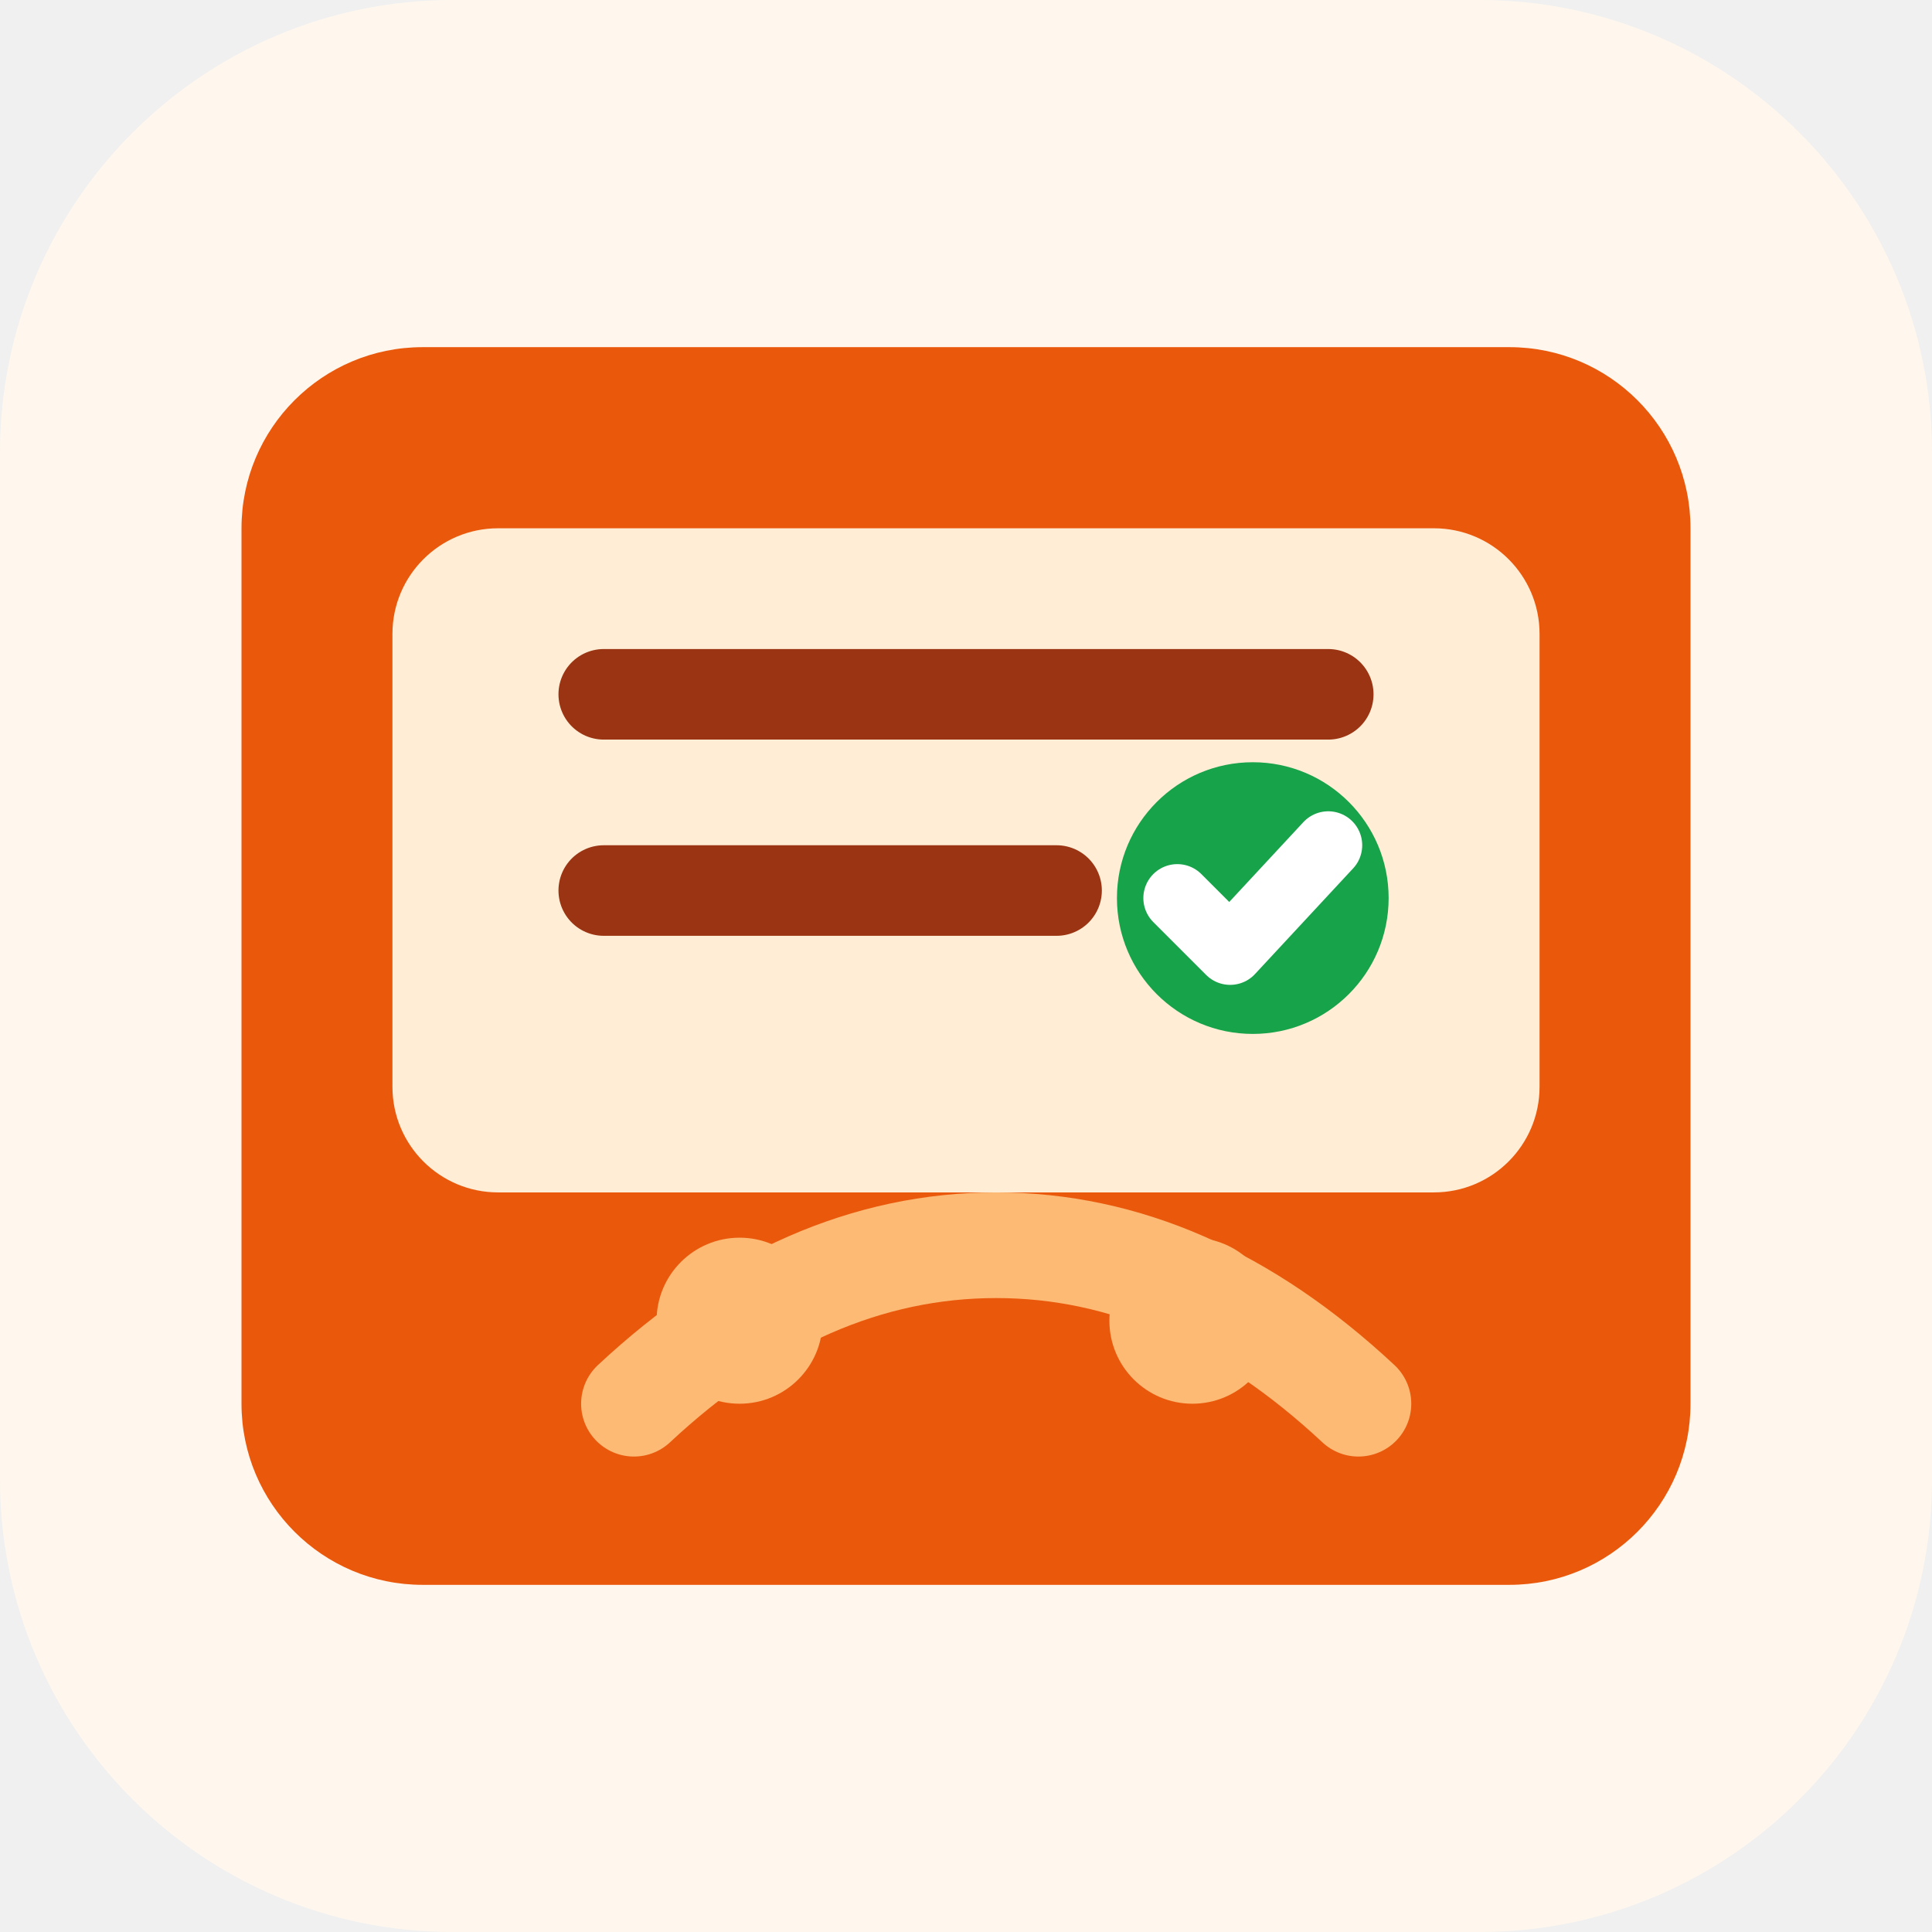
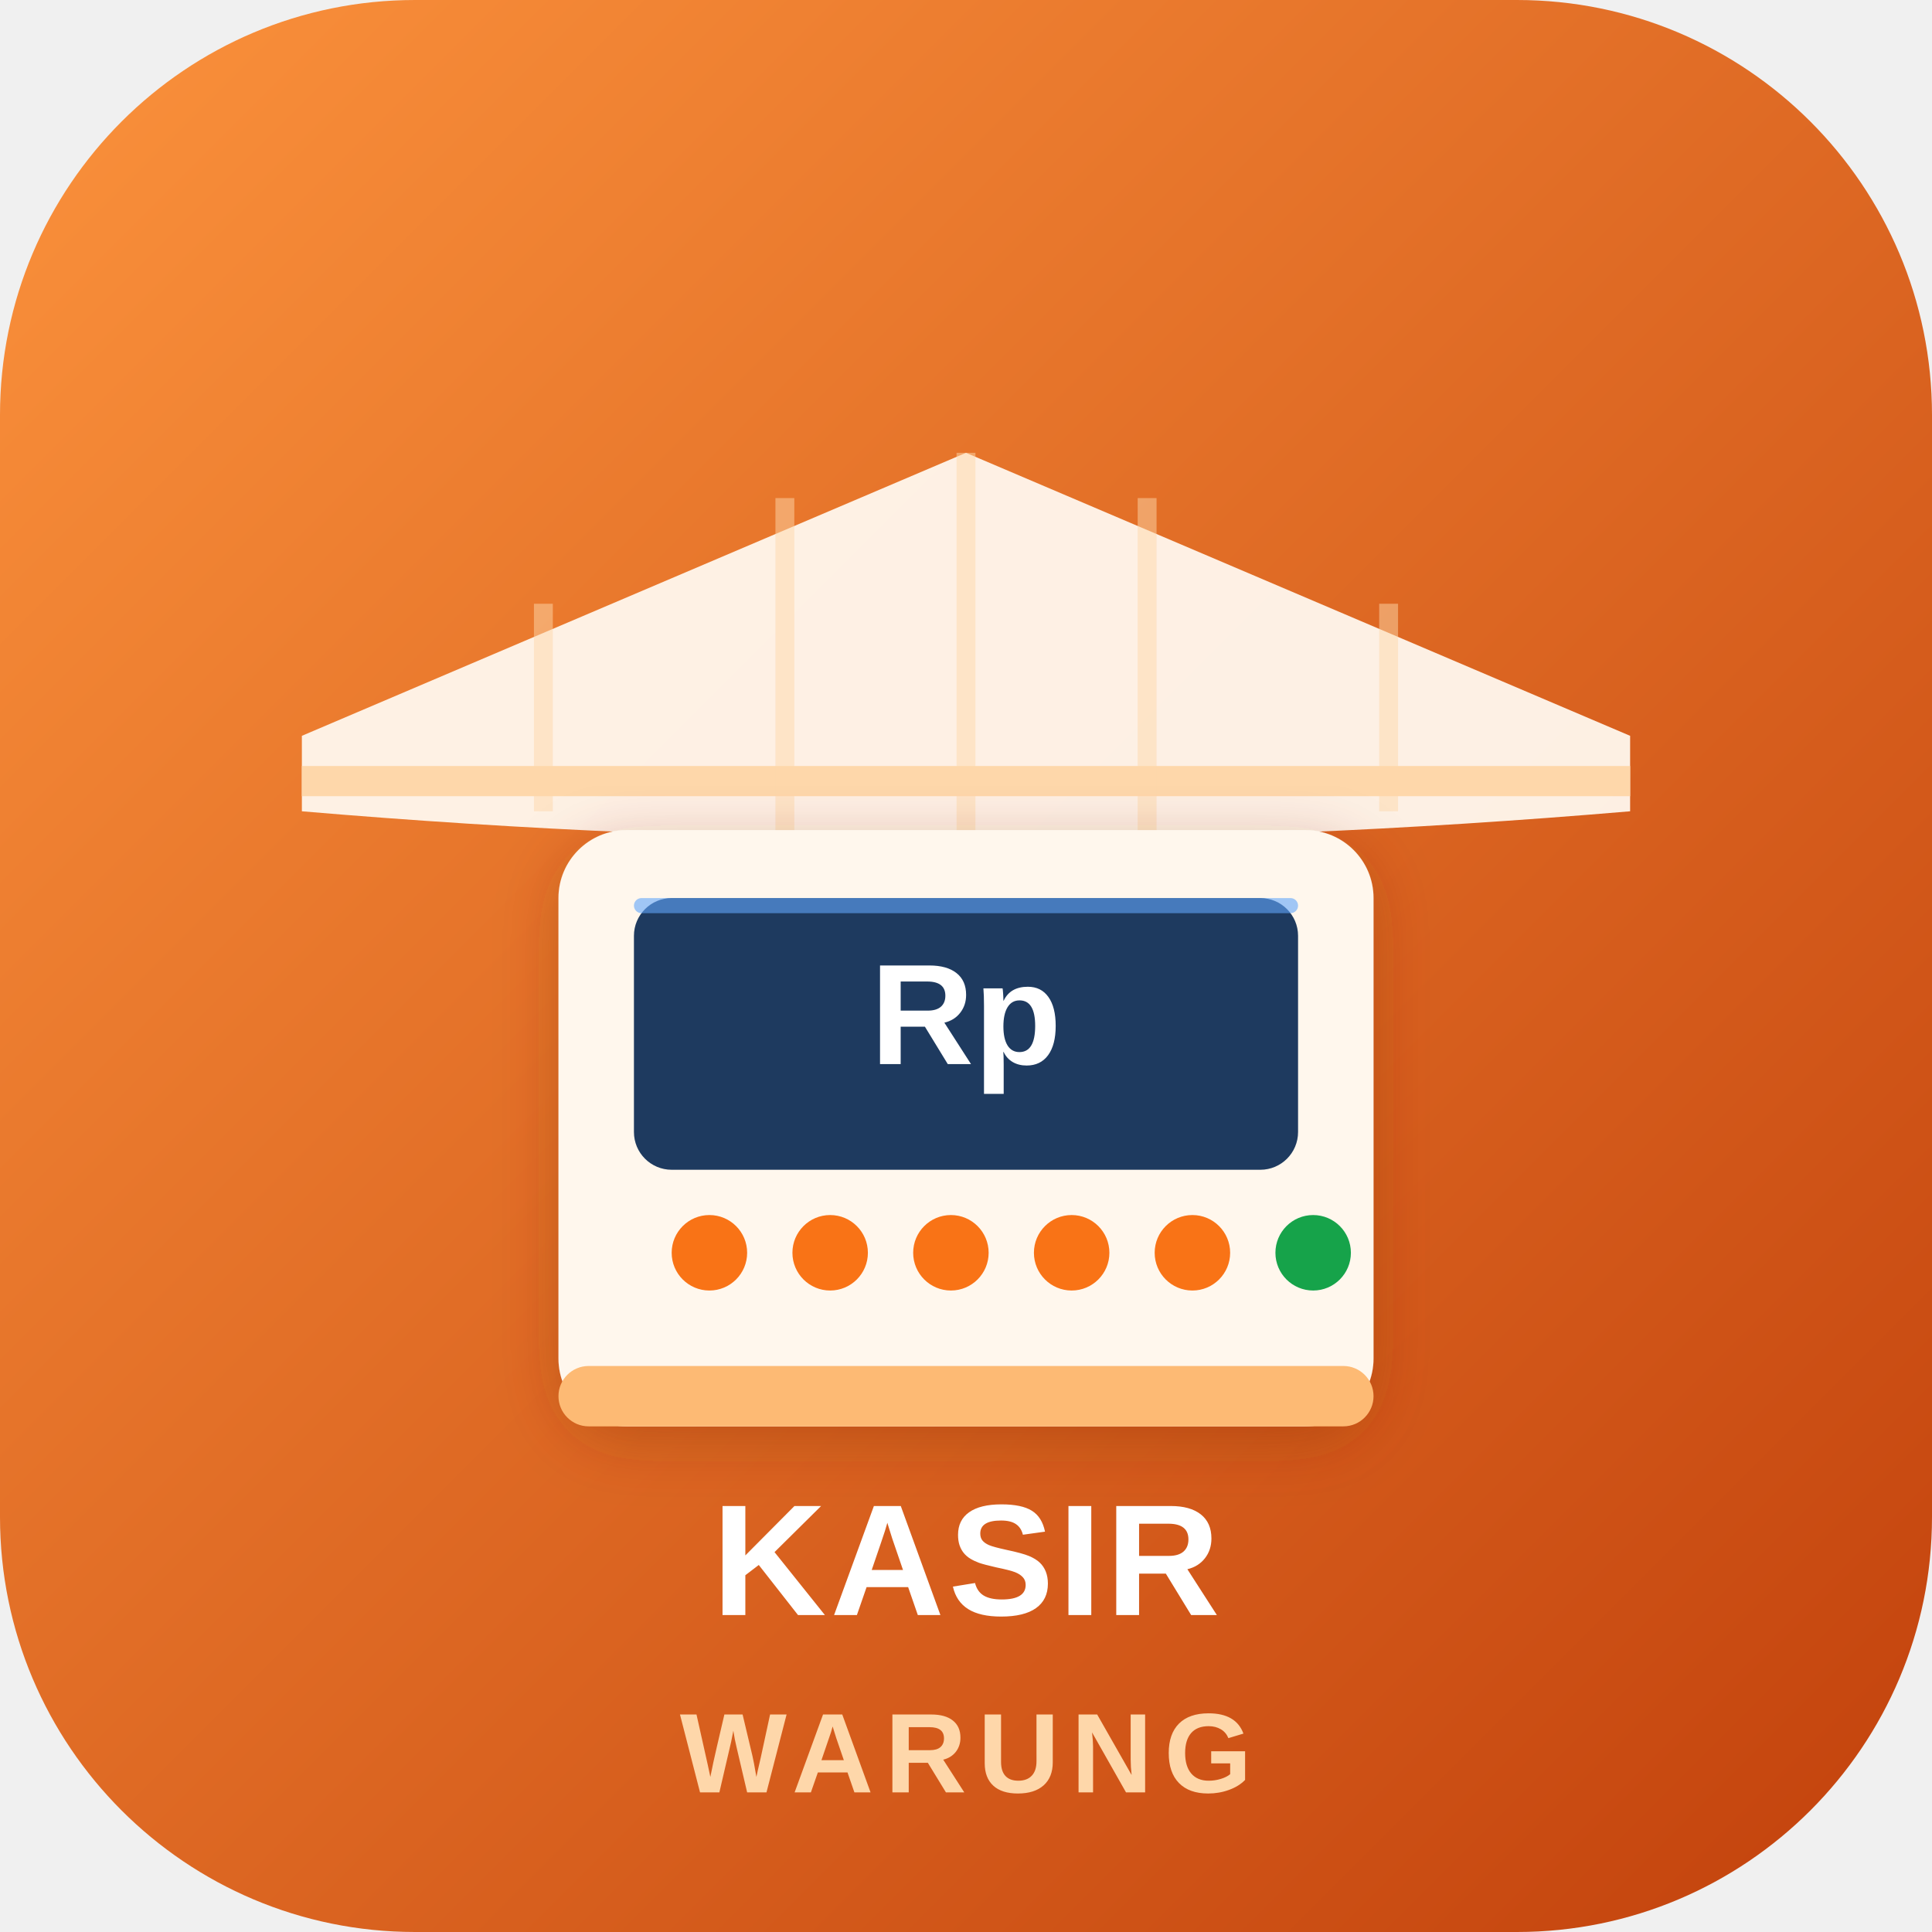
<svg xmlns="http://www.w3.org/2000/svg" width="512" height="512" viewBox="0 0 512 512" fill="none">
-   <rect width="512" height="512" rx="120" fill="#FFF7ED" />
-   <rect x="64" y="92" width="384" height="328" rx="48" fill="#EA580C" />
-   <rect x="104" y="140" width="304" height="176" rx="28" fill="#FFEDD5" />
-   <path d="M160 184H352" stroke="#9A3412" stroke-width="24" stroke-linecap="round" />
-   <path d="M160 236H280" stroke="#9A3412" stroke-width="24" stroke-linecap="round" />
-   <circle cx="332" cy="238" r="36" fill="#16A34A" />
-   <path d="M312 238L326 252L352 224" stroke="white" stroke-width="18" stroke-linecap="round" stroke-linejoin="round" />
-   <path d="M168 372C198 344 230 330 264 330C298 330 330 344 360 372" stroke="#FDBA74" stroke-width="28" stroke-linecap="round" />
-   <circle cx="196" cy="350" r="22" fill="#FDBA74" />
-   <circle cx="316" cy="350" r="22" fill="#FDBA74" />
+   <defs>
+     <linearGradient id="bgGrad" x1="0" y1="0" x2="512" y2="512" gradientUnits="userSpaceOnUse">
+       <stop offset="0%" stop-color="#fb923c" />
+       <stop offset="100%" stop-color="#c2410c" />
+     </linearGradient>
+     <linearGradient id="roofGrad" x1="0" y1="0" x2="0" y2="1" gradientUnits="objectBoundingBox">
+       <stop offset="0%" stop-color="#fff7ed" />
+       <stop offset="100%" stop-color="#fed7aa" />
+     </linearGradient>
+     <filter id="shadow" x="-10%" y="-10%" width="120%" height="130%">
+       <feDropShadow dx="0" dy="4" stdDeviation="8" flood-color="#7c2d12" flood-opacity="0.3" />
+     </filter>
+   </defs>
+   <rect width="512" height="512" rx="110" fill="url(#bgGrad)" />
+   <path d="M80 195 L256 120 L432 195 L432 215 Q256 230 80 215 Z" fill="#fff7ed" opacity="0.95" />
+   <path d="M80 207 L432 207" stroke="#fed7aa" stroke-width="8" />
+   <path d="M144 160 L144 215" stroke="#fed7aa" stroke-width="5" opacity="0.5" />
+   <path d="M208 132 L208 222" stroke="#fed7aa" stroke-width="5" opacity="0.5" />
+   <path d="M256 120 L256 226" stroke="#fed7aa" stroke-width="5" opacity="0.5" />
+   <path d="M304 132 L304 222" stroke="#fed7aa" stroke-width="5" opacity="0.5" />
+   <path d="M368 160 L368 215" stroke="#fed7aa" stroke-width="5" opacity="0.5" />
+   <rect x="148" y="220" width="216" height="158" rx="18" fill="#fff7ed" filter="url(#shadow)" />
+   <rect x="168" y="238" width="176" height="72" rx="10" fill="#1e3a5f" />
+   <rect x="168" y="238" width="176" height="4" rx="2" fill="#60a5fa" opacity="0.6" />
+   <text x="256" y="282" font-family="Arial, sans-serif" font-size="38" font-weight="bold" fill="#ffffff" text-anchor="middle">Rp</text>
+   <circle cx="188" cy="332" r="10" fill="#f97316" />
+   <circle cx="220" cy="332" r="10" fill="#f97316" />
+   <circle cx="252" cy="332" r="10" fill="#f97316" />
+   <circle cx="284" cy="332" r="10" fill="#f97316" />
+   <circle cx="316" cy="332" r="10" fill="#f97316" />
+   <circle cx="348" cy="332" r="10" fill="#16a34a" />
+   <rect x="148" y="362" width="216" height="16" rx="8" fill="#fdba74" />
+   <text x="256" y="428" font-family="Arial Black, Arial, sans-serif" font-size="42" font-weight="900" fill="#ffffff" text-anchor="middle" letter-spacing="1">KASIR</text>
+   <text x="256" y="475" font-family="Arial, sans-serif" font-size="30" font-weight="700" fill="#fed7aa" text-anchor="middle" letter-spacing="3">WARUNG</text>
</svg>
